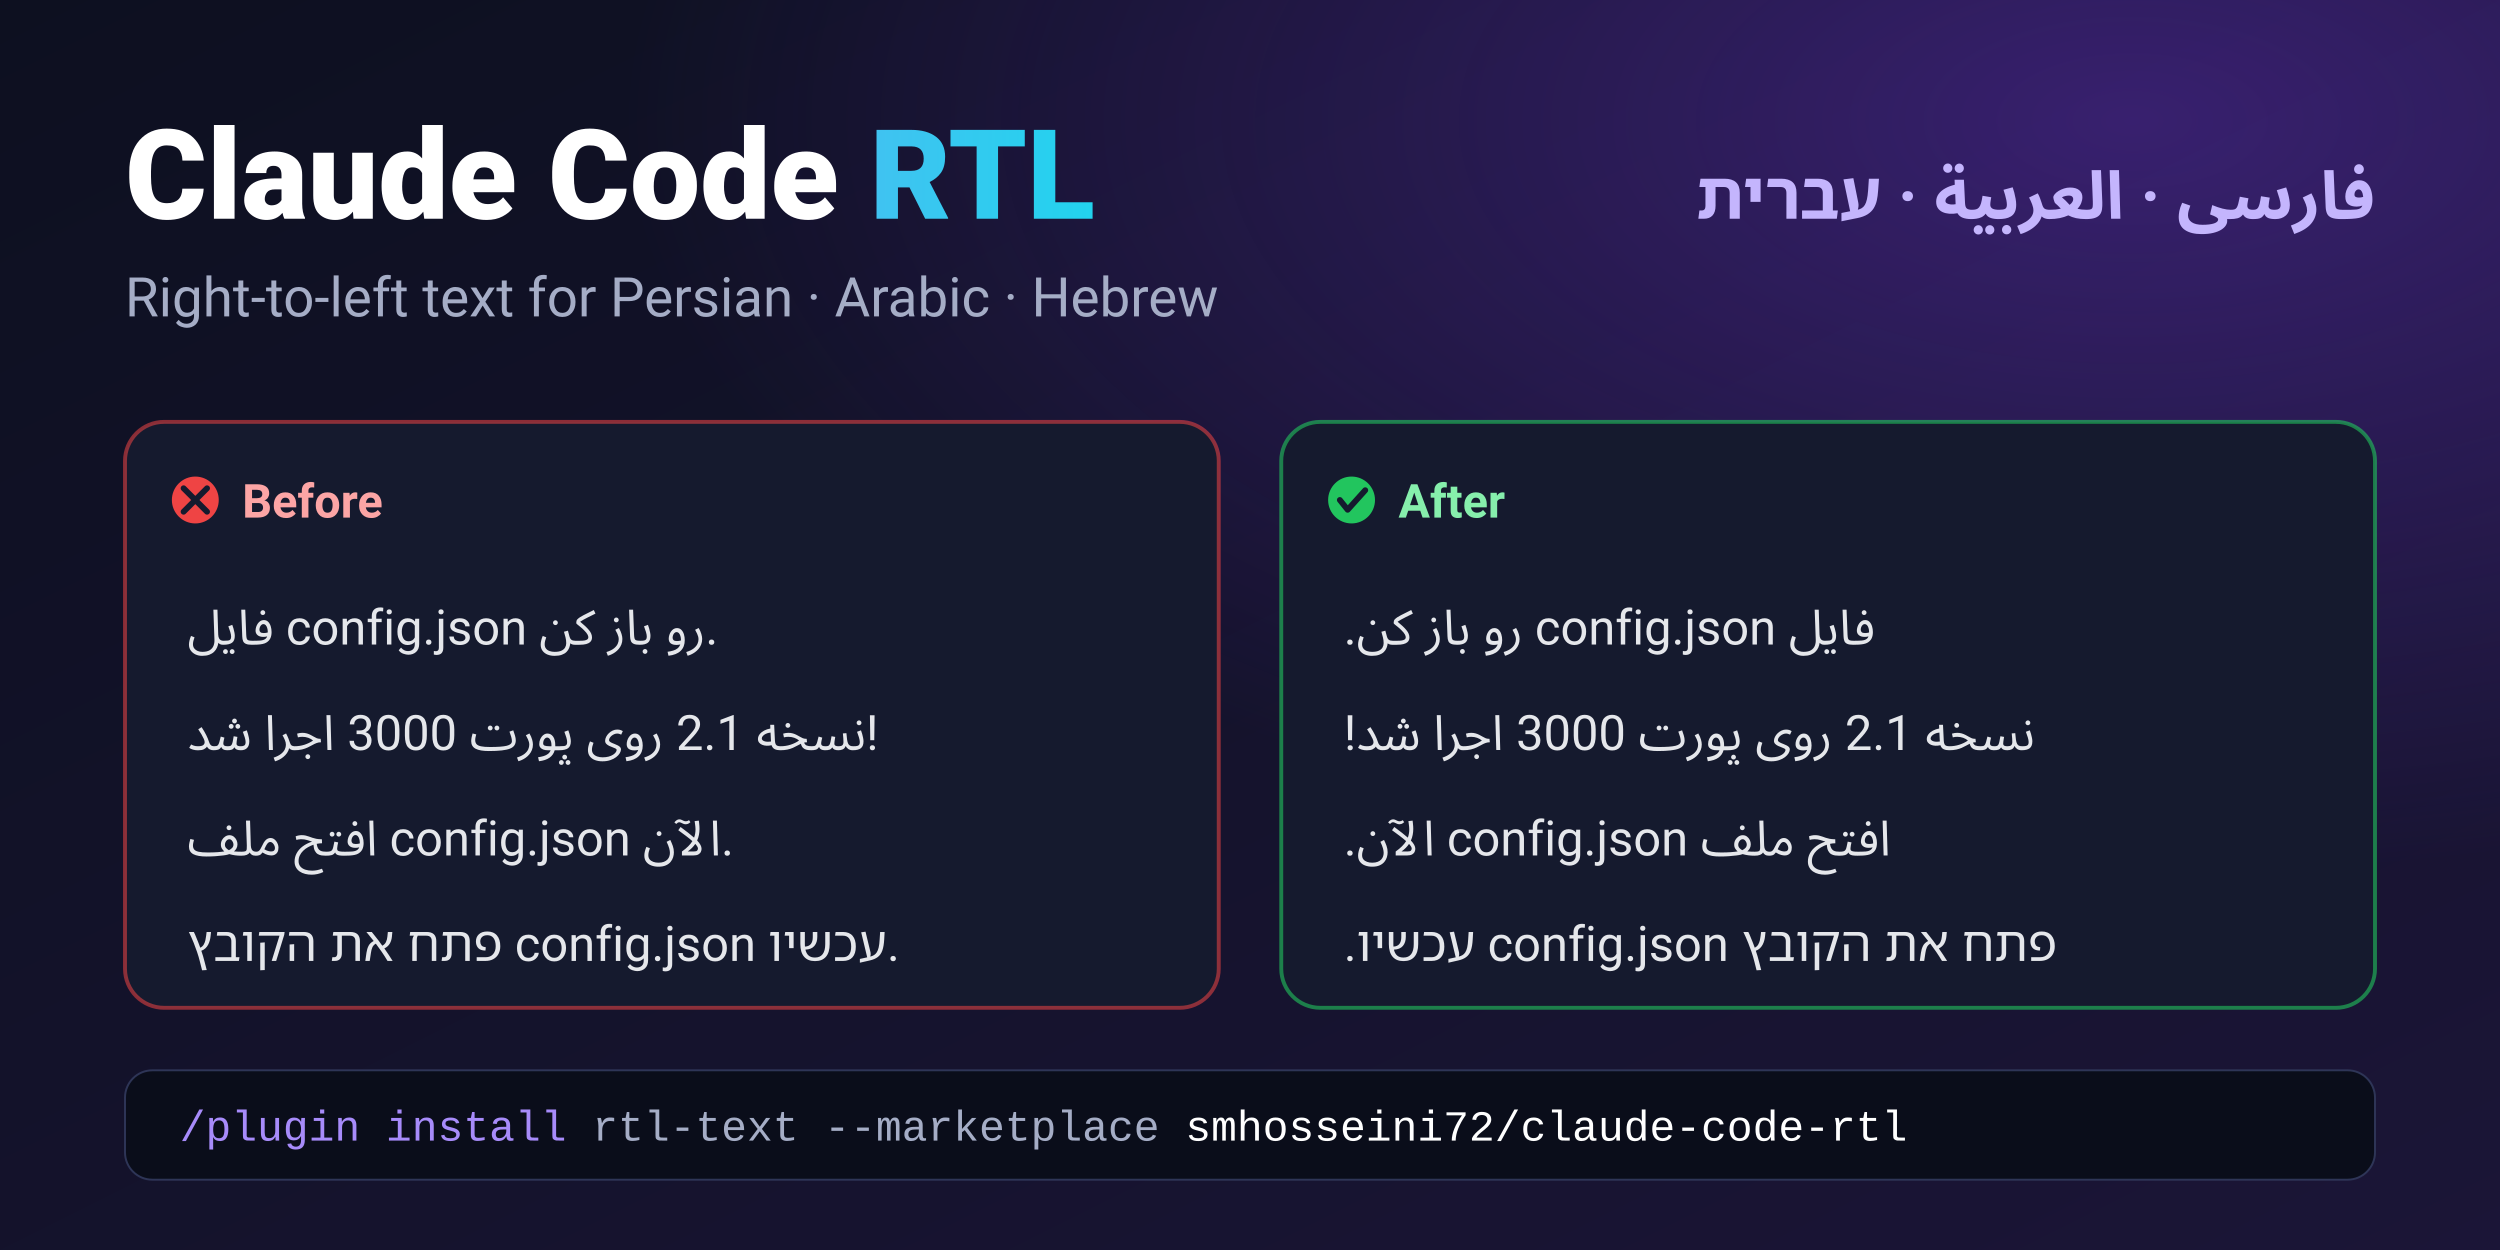
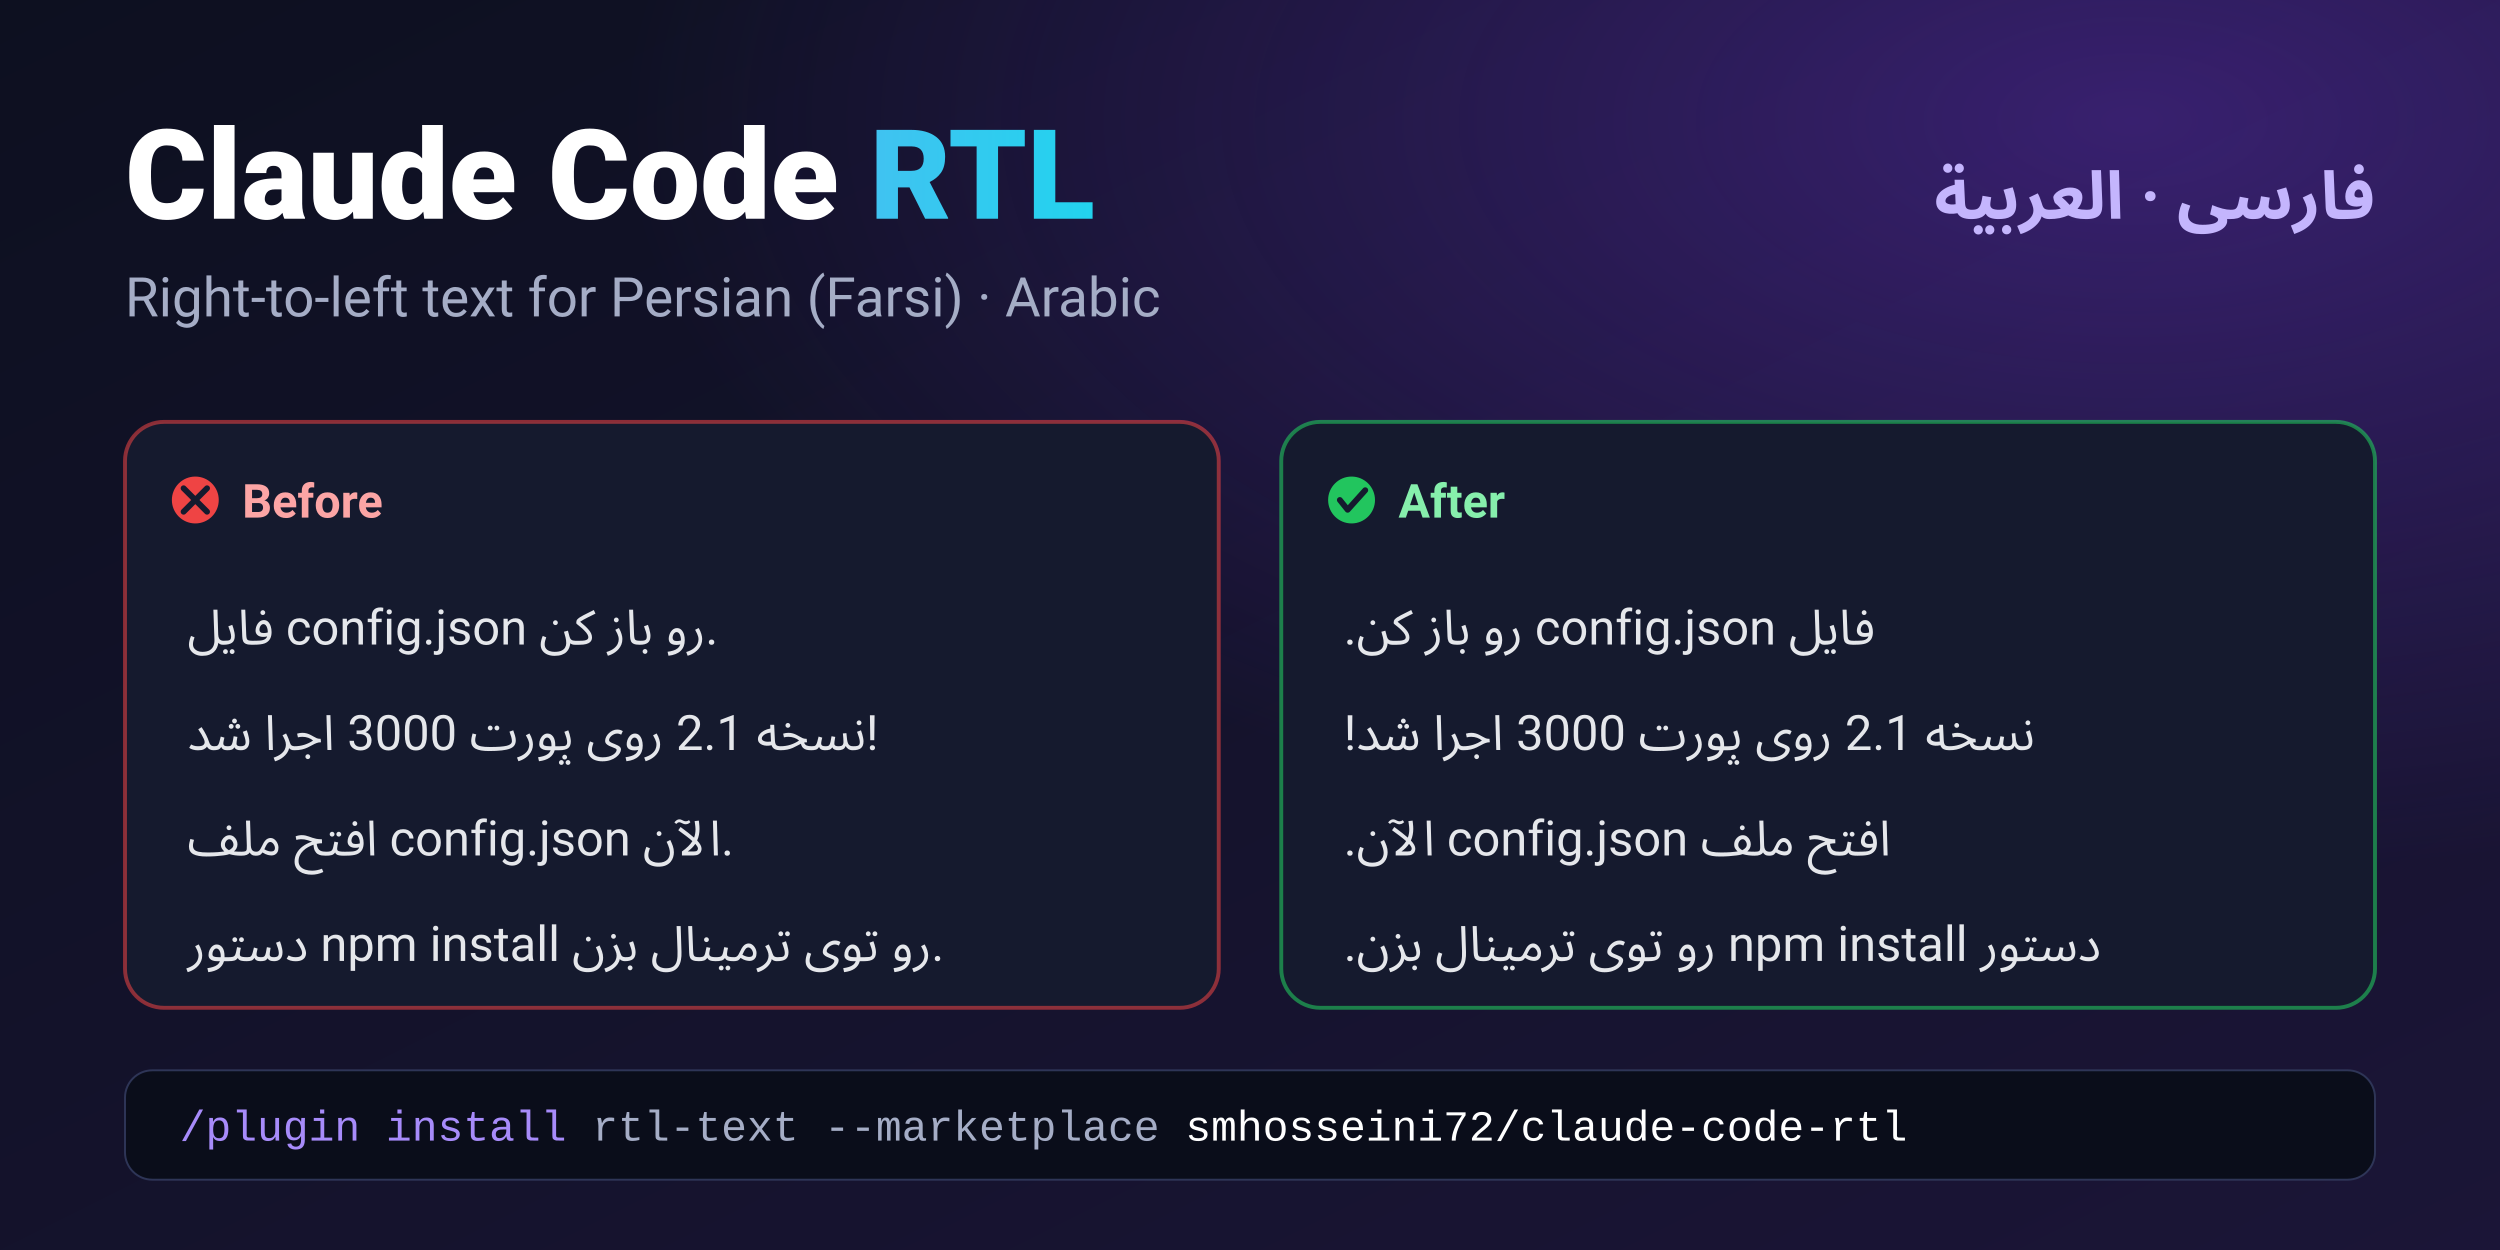
<svg xmlns="http://www.w3.org/2000/svg" viewBox="0 0 1280 640" width="1280" height="640" role="img" aria-labelledby="t d">
  <defs>
    <linearGradient id="bg" x1="0" y1="0" x2="1" y2="1">
      <stop offset="0" stop-color="#0d1020" />
      <stop offset="1" stop-color="#1b1537" />
    </linearGradient>
    <linearGradient id="accent" x1="0" y1="0" x2="1" y2="0">
      <stop offset="0" stop-color="#a78bfa" />
      <stop offset="1" stop-color="#22d3ee" />
    </linearGradient>
    <radialGradient id="glow" cx="0.85" cy="0.1" r="0.6">
      <stop offset="0" stop-color="#7c3aed" stop-opacity="0.35" />
      <stop offset="1" stop-color="#7c3aed" stop-opacity="0" />
    </radialGradient>
  </defs>
  <rect width="1280" height="640" fill="url(#bg)" />
  <rect width="1280" height="640" fill="url(#glow)" />
-   <g font-family="-apple-system, 'Segoe UI', system-ui, Roboto, 'Noto Sans', 'Noto Sans Arabic', 'Noto Sans Hebrew', Tahoma, sans-serif">
+   <g font-family="-apple-system, 'Segoe UI', system-ui, Roboto, 'Noto Sans', 'Noto Sans Arabic', Tahoma, sans-serif">
    <text x="64" y="112" font-size="64" font-weight="800" fill="#ffffff">Claude Code <tspan fill="url(#accent)">RTL</tspan>
    </text>
-     <text x="64" y="162" font-size="28" fill="#a5adc6">Right-to-left text for Persian · Arabic · Hebrew</text>
-     <text x="1216" y="112" font-size="34" font-weight="700" fill="#c4b5fd" direction="rtl" text-anchor="start">فارسی · العربية · עברית</text>
+     <text x="64" y="162" font-size="28" fill="#a5adc6">Right-to-left text for Persian (Farsi) · Arabic</text>
+     <text x="1216" y="112" font-size="34" font-weight="700" fill="#c4b5fd" direction="rtl" text-anchor="start">فارسی · العربية</text>
    <rect x="64" y="216" width="560" height="300" rx="20" fill="#151a2e" stroke="#ef4444" stroke-opacity="0.55" stroke-width="2" />
    <circle cx="100" cy="256" r="12" fill="#ef4444" />
    <path d="M94 250 l12 12 M106 250 l-12 12" stroke="#151a2e" stroke-width="3" stroke-linecap="round" />
    <text x="124" y="265" font-size="24" font-weight="700" fill="#fca5a5">Before</text>
    <g font-size="25" fill="#e5e7eb">
      <text x="96" y="330">فایل config.json رو باز کن.</text>
      <text x="96" y="384">نسخه 2.1 روی پورت 3000 اجرا شد!</text>
      <text x="96" y="438">افتح ملف config.json الآن.</text>
-       <text x="96" y="492">פתח את הקובץ config.json עכשיו.</text>
+       <text x="96" y="492">دستور npm install رو توی ترمینال بزن.</text>
    </g>
    <rect x="656" y="216" width="560" height="300" rx="20" fill="#151a2e" stroke="#22c55e" stroke-opacity="0.6" stroke-width="2" />
    <circle cx="692" cy="256" r="12" fill="#22c55e" />
    <path d="M686 256 l4 5 l9 -10" fill="none" stroke="#151a2e" stroke-width="3" stroke-linecap="round" stroke-linejoin="round" />
    <text x="716" y="265" font-size="24" font-weight="700" fill="#86efac">After</text>
    <g font-size="25" fill="#e5e7eb" direction="rtl" text-anchor="end">
      <text x="688" y="330">فایل config.json رو باز کن.</text>
      <text x="688" y="384">نسخه 2.1 روی پورت 3000 اجرا شد!</text>
      <text x="688" y="438">افتح ملف config.json الآن.</text>
-       <text x="688" y="492">פתח את הקובץ config.json עכשיו.</text>
+       <text x="688" y="492">دستور npm install رو توی ترمینال بزن.</text>
    </g>
  </g>
  <rect x="64" y="548" width="1152" height="56" rx="14" fill="#0a0d1a" stroke="#2e3557" />
  <text x="92" y="584" font-family="ui-monospace, SFMono-Regular, Menlo, Consolas, 'Liberation Mono', monospace" font-size="22" fill="#a5adc6">
    <tspan fill="#a78bfa">/plugin install</tspan> rtl-text --marketplace <tspan fill="#ffffff">smhosseini72/claude-code-rtl</tspan>
  </text>
</svg>
